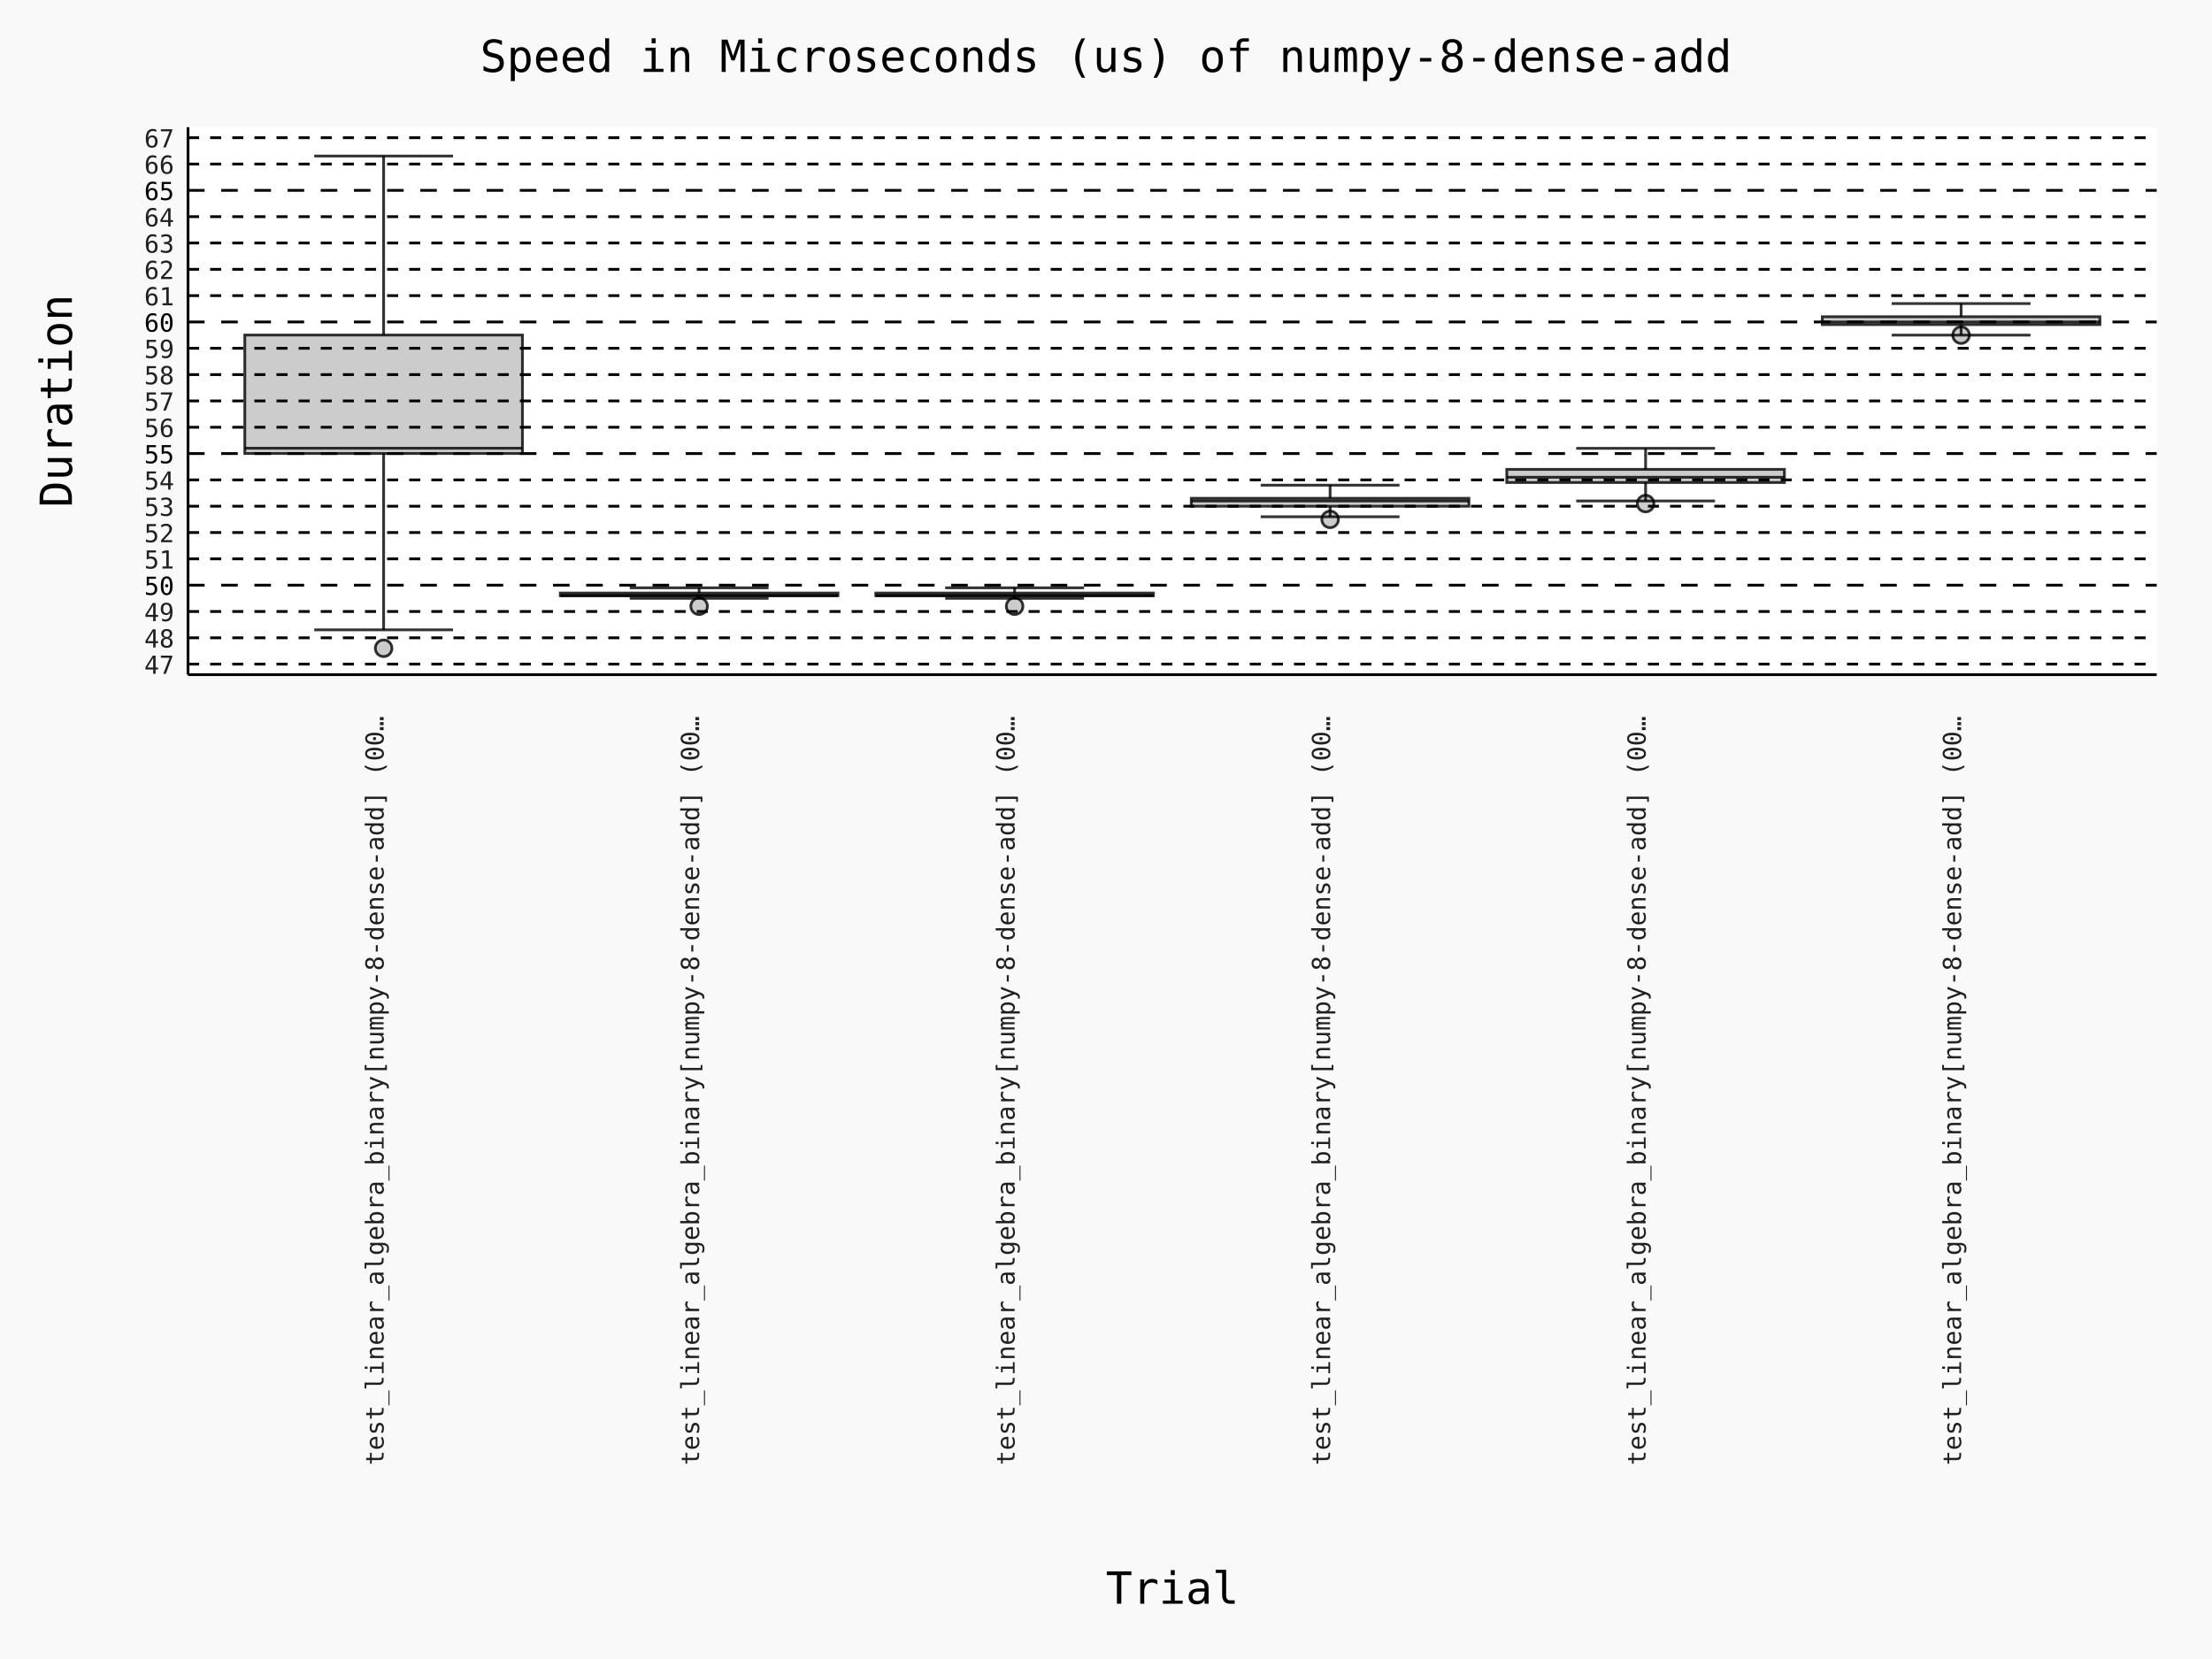
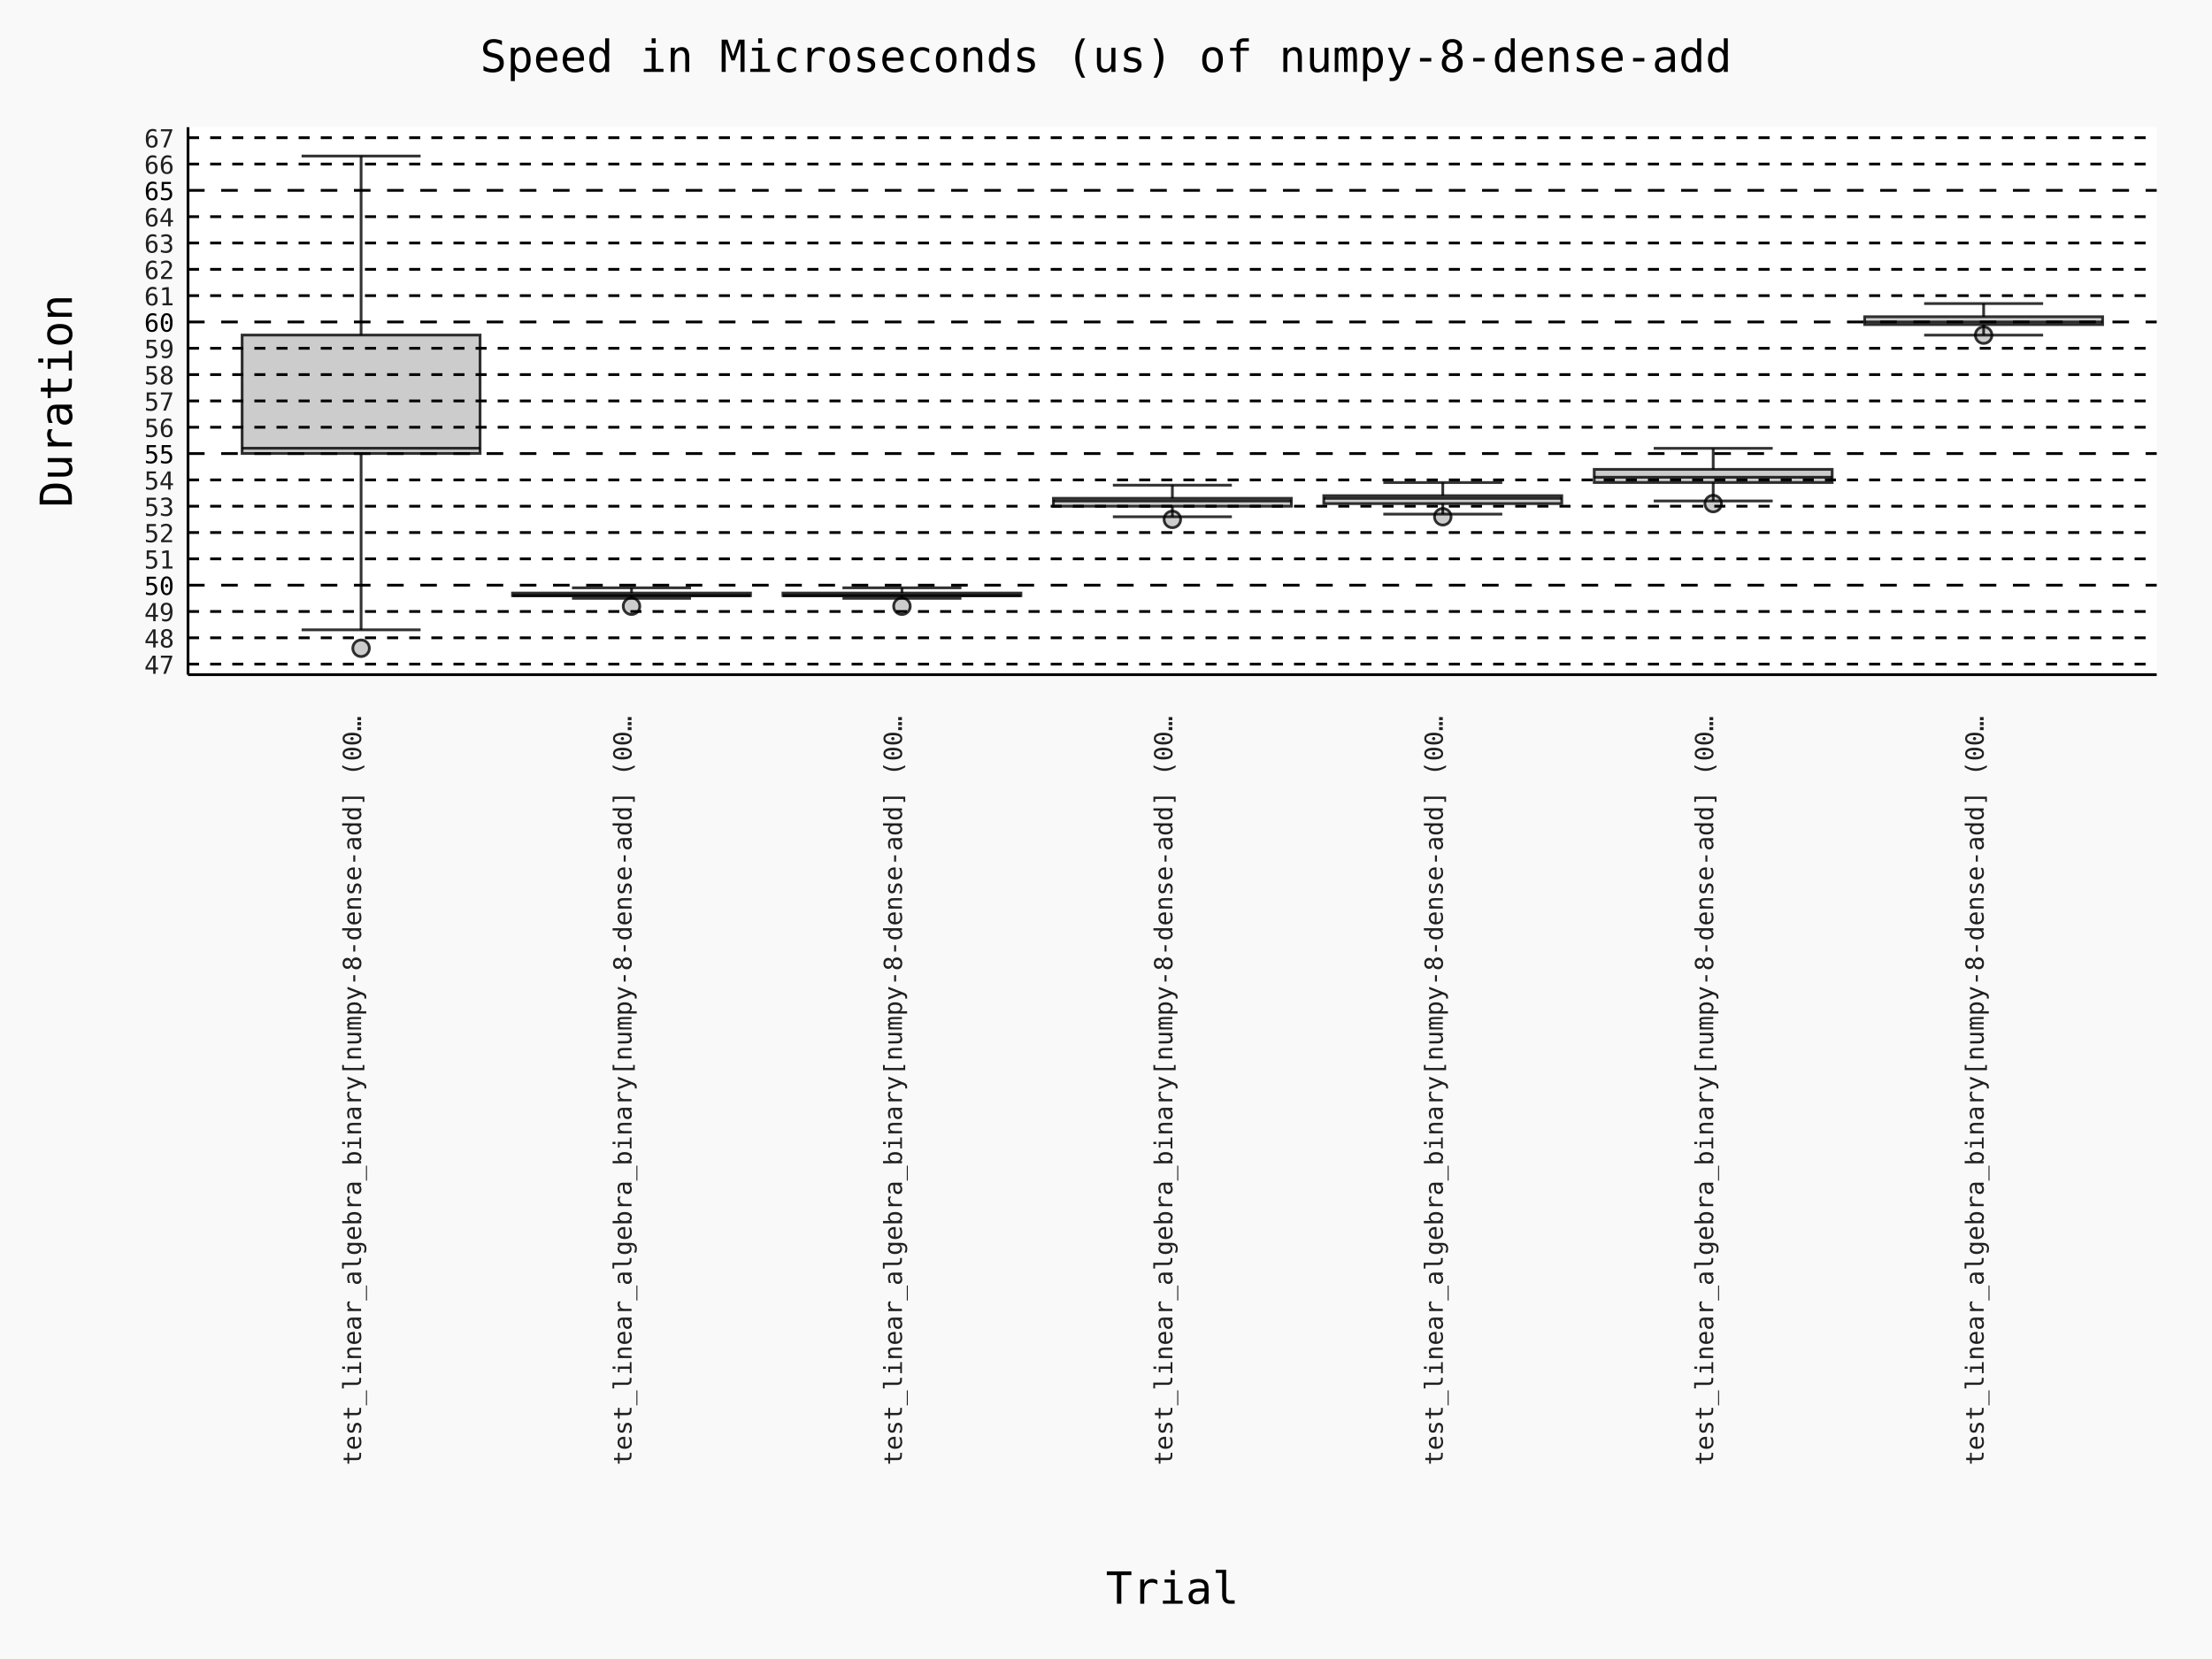
- <svg xmlns="http://www.w3.org/2000/svg" id="chart-01e339d0-4132-4e20-aaef-885c44ba703a" class="pygal-chart" viewBox="0 0 800 600">
+ <svg xmlns="http://www.w3.org/2000/svg" id="chart-b6b49fc4-6dfc-46aa-afee-424abb1f8f47" class="pygal-chart" viewBox="0 0 800 600">
  <defs>
-     <style type="text/css">#chart-01e339d0-4132-4e20-aaef-885c44ba703a{-webkit-user-select:none;-webkit-font-smoothing:antialiased;font-family:Consolas,"Deja Vu Sans Mono","Bitstream Vera Sans Mono","Courier New",monospace}#chart-01e339d0-4132-4e20-aaef-885c44ba703a .title{font-family:Consolas,"Deja Vu Sans Mono","Bitstream Vera Sans Mono","Courier New",monospace;font-size:16px}#chart-01e339d0-4132-4e20-aaef-885c44ba703a .legends .legend text{font-family:Consolas,"Deja Vu Sans Mono","Bitstream Vera Sans Mono","Courier New",monospace;font-size:14px}#chart-01e339d0-4132-4e20-aaef-885c44ba703a .axis text{font-family:Consolas,"Deja Vu Sans Mono","Bitstream Vera Sans Mono","Courier New",monospace;font-size:10px}#chart-01e339d0-4132-4e20-aaef-885c44ba703a .axis text.major{font-family:Consolas,"Deja Vu Sans Mono","Bitstream Vera Sans Mono","Courier New",monospace;font-size:10px}#chart-01e339d0-4132-4e20-aaef-885c44ba703a .text-overlay text.value{font-family:Consolas,"Deja Vu Sans Mono","Bitstream Vera Sans Mono","Courier New",monospace;font-size:16px}#chart-01e339d0-4132-4e20-aaef-885c44ba703a .text-overlay text.label{font-family:Consolas,"Deja Vu Sans Mono","Bitstream Vera Sans Mono","Courier New",monospace;font-size:10px}#chart-01e339d0-4132-4e20-aaef-885c44ba703a .tooltip{font-family:Consolas,"Deja Vu Sans Mono","Bitstream Vera Sans Mono","Courier New",monospace;font-size:14px}#chart-01e339d0-4132-4e20-aaef-885c44ba703a text.no_data{font-family:Consolas,"Deja Vu Sans Mono","Bitstream Vera Sans Mono","Courier New",monospace;font-size:64px}
- #chart-01e339d0-4132-4e20-aaef-885c44ba703a{background-color:rgba(249,249,249,1)}#chart-01e339d0-4132-4e20-aaef-885c44ba703a path,#chart-01e339d0-4132-4e20-aaef-885c44ba703a line,#chart-01e339d0-4132-4e20-aaef-885c44ba703a rect,#chart-01e339d0-4132-4e20-aaef-885c44ba703a circle{-webkit-transition:150ms;-moz-transition:150ms;transition:150ms}#chart-01e339d0-4132-4e20-aaef-885c44ba703a .graph &gt; .background{fill:rgba(249,249,249,1)}#chart-01e339d0-4132-4e20-aaef-885c44ba703a .plot &gt; .background{fill:rgba(255,255,255,1)}#chart-01e339d0-4132-4e20-aaef-885c44ba703a .graph{fill:rgba(0,0,0,.87)}#chart-01e339d0-4132-4e20-aaef-885c44ba703a text.no_data{fill:rgba(0,0,0,1)}#chart-01e339d0-4132-4e20-aaef-885c44ba703a .title{fill:rgba(0,0,0,1)}#chart-01e339d0-4132-4e20-aaef-885c44ba703a .legends .legend text{fill:rgba(0,0,0,.87)}#chart-01e339d0-4132-4e20-aaef-885c44ba703a .legends .legend:hover text{fill:rgba(0,0,0,1)}#chart-01e339d0-4132-4e20-aaef-885c44ba703a .axis .line{stroke:rgba(0,0,0,1)}#chart-01e339d0-4132-4e20-aaef-885c44ba703a .axis .guide.line{stroke:rgba(0,0,0,.54)}#chart-01e339d0-4132-4e20-aaef-885c44ba703a .axis .major.line{stroke:rgba(0,0,0,.87)}#chart-01e339d0-4132-4e20-aaef-885c44ba703a .axis text.major{fill:rgba(0,0,0,1)}#chart-01e339d0-4132-4e20-aaef-885c44ba703a .axis.y .guides:hover .guide.line,#chart-01e339d0-4132-4e20-aaef-885c44ba703a .line-graph .axis.x .guides:hover .guide.line,#chart-01e339d0-4132-4e20-aaef-885c44ba703a .stackedline-graph .axis.x .guides:hover .guide.line,#chart-01e339d0-4132-4e20-aaef-885c44ba703a .xy-graph .axis.x .guides:hover .guide.line{stroke:rgba(0,0,0,1)}#chart-01e339d0-4132-4e20-aaef-885c44ba703a .axis .guides:hover text{fill:rgba(0,0,0,1)}#chart-01e339d0-4132-4e20-aaef-885c44ba703a .reactive{fill-opacity:.7;stroke-opacity:.8;stroke-width:1}#chart-01e339d0-4132-4e20-aaef-885c44ba703a .ci{stroke:rgba(0,0,0,.87)}#chart-01e339d0-4132-4e20-aaef-885c44ba703a .reactive.active,#chart-01e339d0-4132-4e20-aaef-885c44ba703a .active .reactive{fill-opacity:.8;stroke-opacity:.9;stroke-width:4}#chart-01e339d0-4132-4e20-aaef-885c44ba703a .ci .reactive.active{stroke-width:1.5}#chart-01e339d0-4132-4e20-aaef-885c44ba703a .series text{fill:rgba(0,0,0,1)}#chart-01e339d0-4132-4e20-aaef-885c44ba703a .tooltip rect{fill:rgba(255,255,255,1);stroke:rgba(0,0,0,1);-webkit-transition:opacity 150ms;-moz-transition:opacity 150ms;transition:opacity 150ms}#chart-01e339d0-4132-4e20-aaef-885c44ba703a .tooltip .label{fill:rgba(0,0,0,.87)}#chart-01e339d0-4132-4e20-aaef-885c44ba703a .tooltip .label{fill:rgba(0,0,0,.87)}#chart-01e339d0-4132-4e20-aaef-885c44ba703a .tooltip .legend{font-size:.8em;fill:rgba(0,0,0,.54)}#chart-01e339d0-4132-4e20-aaef-885c44ba703a .tooltip .x_label{font-size:.6em;fill:rgba(0,0,0,1)}#chart-01e339d0-4132-4e20-aaef-885c44ba703a .tooltip .xlink{font-size:.5em;text-decoration:underline}#chart-01e339d0-4132-4e20-aaef-885c44ba703a .tooltip .value{font-size:1.5em}#chart-01e339d0-4132-4e20-aaef-885c44ba703a .bound{font-size:.5em}#chart-01e339d0-4132-4e20-aaef-885c44ba703a .max-value{font-size:.75em;fill:rgba(0,0,0,.54)}#chart-01e339d0-4132-4e20-aaef-885c44ba703a .map-element{fill:rgba(255,255,255,1);stroke:rgba(0,0,0,.54) !important}#chart-01e339d0-4132-4e20-aaef-885c44ba703a .map-element .reactive{fill-opacity:inherit;stroke-opacity:inherit}#chart-01e339d0-4132-4e20-aaef-885c44ba703a .color-0,#chart-01e339d0-4132-4e20-aaef-885c44ba703a .color-0 a:visited{stroke:#000000;fill:#000000}#chart-01e339d0-4132-4e20-aaef-885c44ba703a .color-1,#chart-01e339d0-4132-4e20-aaef-885c44ba703a .color-1 a:visited{stroke:#000000;fill:#000000}#chart-01e339d0-4132-4e20-aaef-885c44ba703a .color-2,#chart-01e339d0-4132-4e20-aaef-885c44ba703a .color-2 a:visited{stroke:#000000;fill:#000000}#chart-01e339d0-4132-4e20-aaef-885c44ba703a .color-3,#chart-01e339d0-4132-4e20-aaef-885c44ba703a .color-3 a:visited{stroke:#000000;fill:#000000}#chart-01e339d0-4132-4e20-aaef-885c44ba703a .color-4,#chart-01e339d0-4132-4e20-aaef-885c44ba703a .color-4 a:visited{stroke:#000000;fill:#000000}#chart-01e339d0-4132-4e20-aaef-885c44ba703a .color-5,#chart-01e339d0-4132-4e20-aaef-885c44ba703a .color-5 a:visited{stroke:#000000;fill:#000000}#chart-01e339d0-4132-4e20-aaef-885c44ba703a .text-overlay .color-0 text{fill:white}#chart-01e339d0-4132-4e20-aaef-885c44ba703a .text-overlay .color-1 text{fill:white}#chart-01e339d0-4132-4e20-aaef-885c44ba703a .text-overlay .color-2 text{fill:white}#chart-01e339d0-4132-4e20-aaef-885c44ba703a .text-overlay .color-3 text{fill:white}#chart-01e339d0-4132-4e20-aaef-885c44ba703a .text-overlay .color-4 text{fill:white}#chart-01e339d0-4132-4e20-aaef-885c44ba703a .text-overlay .color-5 text{fill:white}
- #chart-01e339d0-4132-4e20-aaef-885c44ba703a text.no_data{text-anchor:middle}#chart-01e339d0-4132-4e20-aaef-885c44ba703a .guide.line{fill:none}#chart-01e339d0-4132-4e20-aaef-885c44ba703a .centered{text-anchor:middle}#chart-01e339d0-4132-4e20-aaef-885c44ba703a .title{text-anchor:middle}#chart-01e339d0-4132-4e20-aaef-885c44ba703a .legends .legend text{fill-opacity:1}#chart-01e339d0-4132-4e20-aaef-885c44ba703a .axis.x text{text-anchor:middle}#chart-01e339d0-4132-4e20-aaef-885c44ba703a .axis.x:not(.web) text[transform]{text-anchor:start}#chart-01e339d0-4132-4e20-aaef-885c44ba703a .axis.x:not(.web) text[transform].backwards{text-anchor:end}#chart-01e339d0-4132-4e20-aaef-885c44ba703a .axis.y text{text-anchor:end}#chart-01e339d0-4132-4e20-aaef-885c44ba703a .axis.y text[transform].backwards{text-anchor:start}#chart-01e339d0-4132-4e20-aaef-885c44ba703a .axis.y2 text{text-anchor:start}#chart-01e339d0-4132-4e20-aaef-885c44ba703a .axis.y2 text[transform].backwards{text-anchor:end}#chart-01e339d0-4132-4e20-aaef-885c44ba703a .axis .guide.line{stroke-dasharray:4,4;stroke:black}#chart-01e339d0-4132-4e20-aaef-885c44ba703a .axis .major.guide.line{stroke-dasharray:6,6;stroke:black}#chart-01e339d0-4132-4e20-aaef-885c44ba703a .horizontal .axis.y .guide.line,#chart-01e339d0-4132-4e20-aaef-885c44ba703a .horizontal .axis.y2 .guide.line,#chart-01e339d0-4132-4e20-aaef-885c44ba703a .vertical .axis.x .guide.line{opacity:0}#chart-01e339d0-4132-4e20-aaef-885c44ba703a .horizontal .axis.always_show .guide.line,#chart-01e339d0-4132-4e20-aaef-885c44ba703a .vertical .axis.always_show .guide.line{opacity:1 !important}#chart-01e339d0-4132-4e20-aaef-885c44ba703a .axis.y .guides:hover .guide.line,#chart-01e339d0-4132-4e20-aaef-885c44ba703a .axis.y2 .guides:hover .guide.line,#chart-01e339d0-4132-4e20-aaef-885c44ba703a .axis.x .guides:hover .guide.line{opacity:1}#chart-01e339d0-4132-4e20-aaef-885c44ba703a .axis .guides:hover text{opacity:1}#chart-01e339d0-4132-4e20-aaef-885c44ba703a .nofill{fill:none}#chart-01e339d0-4132-4e20-aaef-885c44ba703a .subtle-fill{fill-opacity:.2}#chart-01e339d0-4132-4e20-aaef-885c44ba703a .dot{stroke-width:1px;fill-opacity:1;stroke-opacity:1}#chart-01e339d0-4132-4e20-aaef-885c44ba703a .dot.active{stroke-width:5px}#chart-01e339d0-4132-4e20-aaef-885c44ba703a .dot.negative{fill:transparent}#chart-01e339d0-4132-4e20-aaef-885c44ba703a text,#chart-01e339d0-4132-4e20-aaef-885c44ba703a tspan{stroke:none !important}#chart-01e339d0-4132-4e20-aaef-885c44ba703a .series text.active{opacity:1}#chart-01e339d0-4132-4e20-aaef-885c44ba703a .tooltip rect{fill-opacity:.95;stroke-width:.5}#chart-01e339d0-4132-4e20-aaef-885c44ba703a .tooltip text{fill-opacity:1}#chart-01e339d0-4132-4e20-aaef-885c44ba703a .showable{visibility:hidden}#chart-01e339d0-4132-4e20-aaef-885c44ba703a .showable.shown{visibility:visible}#chart-01e339d0-4132-4e20-aaef-885c44ba703a .gauge-background{fill:rgba(229,229,229,1);stroke:none}#chart-01e339d0-4132-4e20-aaef-885c44ba703a .bg-lines{stroke:rgba(249,249,249,1);stroke-width:2px}
+     <style type="text/css">#chart-b6b49fc4-6dfc-46aa-afee-424abb1f8f47{-webkit-user-select:none;-webkit-font-smoothing:antialiased;font-family:Consolas,"Deja Vu Sans Mono","Bitstream Vera Sans Mono","Courier New",monospace}#chart-b6b49fc4-6dfc-46aa-afee-424abb1f8f47 .title{font-family:Consolas,"Deja Vu Sans Mono","Bitstream Vera Sans Mono","Courier New",monospace;font-size:16px}#chart-b6b49fc4-6dfc-46aa-afee-424abb1f8f47 .legends .legend text{font-family:Consolas,"Deja Vu Sans Mono","Bitstream Vera Sans Mono","Courier New",monospace;font-size:14px}#chart-b6b49fc4-6dfc-46aa-afee-424abb1f8f47 .axis text{font-family:Consolas,"Deja Vu Sans Mono","Bitstream Vera Sans Mono","Courier New",monospace;font-size:10px}#chart-b6b49fc4-6dfc-46aa-afee-424abb1f8f47 .axis text.major{font-family:Consolas,"Deja Vu Sans Mono","Bitstream Vera Sans Mono","Courier New",monospace;font-size:10px}#chart-b6b49fc4-6dfc-46aa-afee-424abb1f8f47 .text-overlay text.value{font-family:Consolas,"Deja Vu Sans Mono","Bitstream Vera Sans Mono","Courier New",monospace;font-size:16px}#chart-b6b49fc4-6dfc-46aa-afee-424abb1f8f47 .text-overlay text.label{font-family:Consolas,"Deja Vu Sans Mono","Bitstream Vera Sans Mono","Courier New",monospace;font-size:10px}#chart-b6b49fc4-6dfc-46aa-afee-424abb1f8f47 .tooltip{font-family:Consolas,"Deja Vu Sans Mono","Bitstream Vera Sans Mono","Courier New",monospace;font-size:14px}#chart-b6b49fc4-6dfc-46aa-afee-424abb1f8f47 text.no_data{font-family:Consolas,"Deja Vu Sans Mono","Bitstream Vera Sans Mono","Courier New",monospace;font-size:64px}
+ #chart-b6b49fc4-6dfc-46aa-afee-424abb1f8f47{background-color:rgba(249,249,249,1)}#chart-b6b49fc4-6dfc-46aa-afee-424abb1f8f47 path,#chart-b6b49fc4-6dfc-46aa-afee-424abb1f8f47 line,#chart-b6b49fc4-6dfc-46aa-afee-424abb1f8f47 rect,#chart-b6b49fc4-6dfc-46aa-afee-424abb1f8f47 circle{-webkit-transition:150ms;-moz-transition:150ms;transition:150ms}#chart-b6b49fc4-6dfc-46aa-afee-424abb1f8f47 .graph &gt; .background{fill:rgba(249,249,249,1)}#chart-b6b49fc4-6dfc-46aa-afee-424abb1f8f47 .plot &gt; .background{fill:rgba(255,255,255,1)}#chart-b6b49fc4-6dfc-46aa-afee-424abb1f8f47 .graph{fill:rgba(0,0,0,.87)}#chart-b6b49fc4-6dfc-46aa-afee-424abb1f8f47 text.no_data{fill:rgba(0,0,0,1)}#chart-b6b49fc4-6dfc-46aa-afee-424abb1f8f47 .title{fill:rgba(0,0,0,1)}#chart-b6b49fc4-6dfc-46aa-afee-424abb1f8f47 .legends .legend text{fill:rgba(0,0,0,.87)}#chart-b6b49fc4-6dfc-46aa-afee-424abb1f8f47 .legends .legend:hover text{fill:rgba(0,0,0,1)}#chart-b6b49fc4-6dfc-46aa-afee-424abb1f8f47 .axis .line{stroke:rgba(0,0,0,1)}#chart-b6b49fc4-6dfc-46aa-afee-424abb1f8f47 .axis .guide.line{stroke:rgba(0,0,0,.54)}#chart-b6b49fc4-6dfc-46aa-afee-424abb1f8f47 .axis .major.line{stroke:rgba(0,0,0,.87)}#chart-b6b49fc4-6dfc-46aa-afee-424abb1f8f47 .axis text.major{fill:rgba(0,0,0,1)}#chart-b6b49fc4-6dfc-46aa-afee-424abb1f8f47 .axis.y .guides:hover .guide.line,#chart-b6b49fc4-6dfc-46aa-afee-424abb1f8f47 .line-graph .axis.x .guides:hover .guide.line,#chart-b6b49fc4-6dfc-46aa-afee-424abb1f8f47 .stackedline-graph .axis.x .guides:hover .guide.line,#chart-b6b49fc4-6dfc-46aa-afee-424abb1f8f47 .xy-graph .axis.x .guides:hover .guide.line{stroke:rgba(0,0,0,1)}#chart-b6b49fc4-6dfc-46aa-afee-424abb1f8f47 .axis .guides:hover text{fill:rgba(0,0,0,1)}#chart-b6b49fc4-6dfc-46aa-afee-424abb1f8f47 .reactive{fill-opacity:.7;stroke-opacity:.8;stroke-width:1}#chart-b6b49fc4-6dfc-46aa-afee-424abb1f8f47 .ci{stroke:rgba(0,0,0,.87)}#chart-b6b49fc4-6dfc-46aa-afee-424abb1f8f47 .reactive.active,#chart-b6b49fc4-6dfc-46aa-afee-424abb1f8f47 .active .reactive{fill-opacity:.8;stroke-opacity:.9;stroke-width:4}#chart-b6b49fc4-6dfc-46aa-afee-424abb1f8f47 .ci .reactive.active{stroke-width:1.5}#chart-b6b49fc4-6dfc-46aa-afee-424abb1f8f47 .series text{fill:rgba(0,0,0,1)}#chart-b6b49fc4-6dfc-46aa-afee-424abb1f8f47 .tooltip rect{fill:rgba(255,255,255,1);stroke:rgba(0,0,0,1);-webkit-transition:opacity 150ms;-moz-transition:opacity 150ms;transition:opacity 150ms}#chart-b6b49fc4-6dfc-46aa-afee-424abb1f8f47 .tooltip .label{fill:rgba(0,0,0,.87)}#chart-b6b49fc4-6dfc-46aa-afee-424abb1f8f47 .tooltip .label{fill:rgba(0,0,0,.87)}#chart-b6b49fc4-6dfc-46aa-afee-424abb1f8f47 .tooltip .legend{font-size:.8em;fill:rgba(0,0,0,.54)}#chart-b6b49fc4-6dfc-46aa-afee-424abb1f8f47 .tooltip .x_label{font-size:.6em;fill:rgba(0,0,0,1)}#chart-b6b49fc4-6dfc-46aa-afee-424abb1f8f47 .tooltip .xlink{font-size:.5em;text-decoration:underline}#chart-b6b49fc4-6dfc-46aa-afee-424abb1f8f47 .tooltip .value{font-size:1.5em}#chart-b6b49fc4-6dfc-46aa-afee-424abb1f8f47 .bound{font-size:.5em}#chart-b6b49fc4-6dfc-46aa-afee-424abb1f8f47 .max-value{font-size:.75em;fill:rgba(0,0,0,.54)}#chart-b6b49fc4-6dfc-46aa-afee-424abb1f8f47 .map-element{fill:rgba(255,255,255,1);stroke:rgba(0,0,0,.54) !important}#chart-b6b49fc4-6dfc-46aa-afee-424abb1f8f47 .map-element .reactive{fill-opacity:inherit;stroke-opacity:inherit}#chart-b6b49fc4-6dfc-46aa-afee-424abb1f8f47 .color-0,#chart-b6b49fc4-6dfc-46aa-afee-424abb1f8f47 .color-0 a:visited{stroke:#000000;fill:#000000}#chart-b6b49fc4-6dfc-46aa-afee-424abb1f8f47 .color-1,#chart-b6b49fc4-6dfc-46aa-afee-424abb1f8f47 .color-1 a:visited{stroke:#000000;fill:#000000}#chart-b6b49fc4-6dfc-46aa-afee-424abb1f8f47 .color-2,#chart-b6b49fc4-6dfc-46aa-afee-424abb1f8f47 .color-2 a:visited{stroke:#000000;fill:#000000}#chart-b6b49fc4-6dfc-46aa-afee-424abb1f8f47 .color-3,#chart-b6b49fc4-6dfc-46aa-afee-424abb1f8f47 .color-3 a:visited{stroke:#000000;fill:#000000}#chart-b6b49fc4-6dfc-46aa-afee-424abb1f8f47 .color-4,#chart-b6b49fc4-6dfc-46aa-afee-424abb1f8f47 .color-4 a:visited{stroke:#000000;fill:#000000}#chart-b6b49fc4-6dfc-46aa-afee-424abb1f8f47 .color-5,#chart-b6b49fc4-6dfc-46aa-afee-424abb1f8f47 .color-5 a:visited{stroke:#000000;fill:#000000}#chart-b6b49fc4-6dfc-46aa-afee-424abb1f8f47 .color-6,#chart-b6b49fc4-6dfc-46aa-afee-424abb1f8f47 .color-6 a:visited{stroke:#000000;fill:#000000}#chart-b6b49fc4-6dfc-46aa-afee-424abb1f8f47 .text-overlay .color-0 text{fill:white}#chart-b6b49fc4-6dfc-46aa-afee-424abb1f8f47 .text-overlay .color-1 text{fill:white}#chart-b6b49fc4-6dfc-46aa-afee-424abb1f8f47 .text-overlay .color-2 text{fill:white}#chart-b6b49fc4-6dfc-46aa-afee-424abb1f8f47 .text-overlay .color-3 text{fill:white}#chart-b6b49fc4-6dfc-46aa-afee-424abb1f8f47 .text-overlay .color-4 text{fill:white}#chart-b6b49fc4-6dfc-46aa-afee-424abb1f8f47 .text-overlay .color-5 text{fill:white}#chart-b6b49fc4-6dfc-46aa-afee-424abb1f8f47 .text-overlay .color-6 text{fill:white}
+ #chart-b6b49fc4-6dfc-46aa-afee-424abb1f8f47 text.no_data{text-anchor:middle}#chart-b6b49fc4-6dfc-46aa-afee-424abb1f8f47 .guide.line{fill:none}#chart-b6b49fc4-6dfc-46aa-afee-424abb1f8f47 .centered{text-anchor:middle}#chart-b6b49fc4-6dfc-46aa-afee-424abb1f8f47 .title{text-anchor:middle}#chart-b6b49fc4-6dfc-46aa-afee-424abb1f8f47 .legends .legend text{fill-opacity:1}#chart-b6b49fc4-6dfc-46aa-afee-424abb1f8f47 .axis.x text{text-anchor:middle}#chart-b6b49fc4-6dfc-46aa-afee-424abb1f8f47 .axis.x:not(.web) text[transform]{text-anchor:start}#chart-b6b49fc4-6dfc-46aa-afee-424abb1f8f47 .axis.x:not(.web) text[transform].backwards{text-anchor:end}#chart-b6b49fc4-6dfc-46aa-afee-424abb1f8f47 .axis.y text{text-anchor:end}#chart-b6b49fc4-6dfc-46aa-afee-424abb1f8f47 .axis.y text[transform].backwards{text-anchor:start}#chart-b6b49fc4-6dfc-46aa-afee-424abb1f8f47 .axis.y2 text{text-anchor:start}#chart-b6b49fc4-6dfc-46aa-afee-424abb1f8f47 .axis.y2 text[transform].backwards{text-anchor:end}#chart-b6b49fc4-6dfc-46aa-afee-424abb1f8f47 .axis .guide.line{stroke-dasharray:4,4;stroke:black}#chart-b6b49fc4-6dfc-46aa-afee-424abb1f8f47 .axis .major.guide.line{stroke-dasharray:6,6;stroke:black}#chart-b6b49fc4-6dfc-46aa-afee-424abb1f8f47 .horizontal .axis.y .guide.line,#chart-b6b49fc4-6dfc-46aa-afee-424abb1f8f47 .horizontal .axis.y2 .guide.line,#chart-b6b49fc4-6dfc-46aa-afee-424abb1f8f47 .vertical .axis.x .guide.line{opacity:0}#chart-b6b49fc4-6dfc-46aa-afee-424abb1f8f47 .horizontal .axis.always_show .guide.line,#chart-b6b49fc4-6dfc-46aa-afee-424abb1f8f47 .vertical .axis.always_show .guide.line{opacity:1 !important}#chart-b6b49fc4-6dfc-46aa-afee-424abb1f8f47 .axis.y .guides:hover .guide.line,#chart-b6b49fc4-6dfc-46aa-afee-424abb1f8f47 .axis.y2 .guides:hover .guide.line,#chart-b6b49fc4-6dfc-46aa-afee-424abb1f8f47 .axis.x .guides:hover .guide.line{opacity:1}#chart-b6b49fc4-6dfc-46aa-afee-424abb1f8f47 .axis .guides:hover text{opacity:1}#chart-b6b49fc4-6dfc-46aa-afee-424abb1f8f47 .nofill{fill:none}#chart-b6b49fc4-6dfc-46aa-afee-424abb1f8f47 .subtle-fill{fill-opacity:.2}#chart-b6b49fc4-6dfc-46aa-afee-424abb1f8f47 .dot{stroke-width:1px;fill-opacity:1;stroke-opacity:1}#chart-b6b49fc4-6dfc-46aa-afee-424abb1f8f47 .dot.active{stroke-width:5px}#chart-b6b49fc4-6dfc-46aa-afee-424abb1f8f47 .dot.negative{fill:transparent}#chart-b6b49fc4-6dfc-46aa-afee-424abb1f8f47 text,#chart-b6b49fc4-6dfc-46aa-afee-424abb1f8f47 tspan{stroke:none !important}#chart-b6b49fc4-6dfc-46aa-afee-424abb1f8f47 .series text.active{opacity:1}#chart-b6b49fc4-6dfc-46aa-afee-424abb1f8f47 .tooltip rect{fill-opacity:.95;stroke-width:.5}#chart-b6b49fc4-6dfc-46aa-afee-424abb1f8f47 .tooltip text{fill-opacity:1}#chart-b6b49fc4-6dfc-46aa-afee-424abb1f8f47 .showable{visibility:hidden}#chart-b6b49fc4-6dfc-46aa-afee-424abb1f8f47 .showable.shown{visibility:visible}#chart-b6b49fc4-6dfc-46aa-afee-424abb1f8f47 .gauge-background{fill:rgba(229,229,229,1);stroke:none}#chart-b6b49fc4-6dfc-46aa-afee-424abb1f8f47 .bg-lines{stroke:rgba(249,249,249,1);stroke-width:2px}
.tooltip .value{font-size:1em !important}.axis text{font-size:9px !important}</style>
  </defs>
  <g class="graph custombox-graph vertical">
    <rect x="0" y="0" width="800" height="600" class="background" />
    <g transform="translate(68, 46)" class="plot">
      <rect x="0" y="0" width="712.0" height="198.0" class="background" />
      <g class="axis y always_show">
        <path d="M0 198 h712" class="line" />
        <g class="guides">
          <path d="M0 194.192 h712" class="guide line" />
          <text x="-5" y="197.692" class="">47</text>
        </g>
        <g class="guides">
          <path d="M0 184.673 h712" class="guide line" />
          <text x="-5" y="188.173" class="">48</text>
        </g>
        <g class="guides">
          <path d="M0 175.154 h712" class="guide line" />
          <text x="-5" y="178.654" class="">49</text>
        </g>
        <g class="guides">
          <path d="M0 165.635 h712" class="major guide line" />
          <text x="-5" y="169.135" class="major">50</text>
        </g>
        <g class="guides">
          <path d="M0 156.115 h712" class="guide line" />
          <text x="-5" y="159.615" class="">51</text>
        </g>
        <g class="guides">
          <path d="M0 146.596 h712" class="guide line" />
          <text x="-5" y="150.096" class="">52</text>
        </g>
        <g class="guides">
          <path d="M0 137.077 h712" class="guide line" />
          <text x="-5" y="140.577" class="">53</text>
        </g>
        <g class="guides">
          <path d="M0 127.558 h712" class="guide line" />
          <text x="-5" y="131.058" class="">54</text>
        </g>
        <g class="guides">
          <path d="M0 118.038 h712" class="major guide line" />
          <text x="-5" y="121.538" class="major">55</text>
        </g>
        <g class="guides">
          <path d="M0 108.519 h712" class="guide line" />
          <text x="-5" y="112.019" class="">56</text>
        </g>
        <g class="guides">
          <path d="M0 99 h712" class="guide line" />
          <text x="-5" y="102.5" class="">57</text>
        </g>
        <g class="guides">
          <path d="M0 89.481 h712" class="guide line" />
          <text x="-5" y="92.981" class="">58</text>
        </g>
        <g class="guides">
          <path d="M0 79.962 h712" class="guide line" />
          <text x="-5" y="83.462" class="">59</text>
        </g>
        <g class="guides">
          <path d="M0 70.442 h712" class="major guide line" />
          <text x="-5" y="73.942" class="major">60</text>
        </g>
        <g class="guides">
          <path d="M0 60.923 h712" class="guide line" />
          <text x="-5" y="64.423" class="">61</text>
        </g>
        <g class="guides">
          <path d="M0 51.404 h712" class="guide line" />
          <text x="-5" y="54.904" class="">62</text>
        </g>
        <g class="guides">
          <path d="M0 41.885 h712" class="guide line" />
          <text x="-5" y="45.385" class="">63</text>
        </g>
        <g class="guides">
          <path d="M0 32.365 h712" class="guide line" />
          <text x="-5" y="35.865" class="">64</text>
        </g>
        <g class="guides">
          <path d="M0 22.846 h712" class="major guide line" />
          <text x="-5" y="26.346" class="major">65</text>
        </g>
        <g class="guides">
          <path d="M0 13.327 h712" class="guide line" />
          <text x="-5" y="16.827" class="">66</text>
        </g>
        <g class="guides">
          <path d="M0 3.808 h712" class="guide line" />
          <text x="-5" y="7.308" class="">67</text>
        </g>
      </g>
      <g class="axis x">
        <path d="M0 0 v198" class="line" />
        <g class="guides">
-           <path d="M70.744 0 v198" class="guide line" />
-           <text x="70.744" y="213.0" class="backwards" transform="rotate(270 70.74359 213)">test_linear_algebra_binary[numpy-8-dense-add] (00…</text>
-         </g>
-         <g class="guides">
-           <path d="M184.846 0 v198" class="guide line" />
-           <text x="184.846" y="213.0" class="backwards" transform="rotate(270 184.8462 213)">test_linear_algebra_binary[numpy-8-dense-add] (00…</text>
-         </g>
-         <g class="guides">
-           <path d="M298.949 0 v198" class="guide line" />
-           <text x="298.949" y="213.0" class="backwards" transform="rotate(270 298.9487 213)">test_linear_algebra_binary[numpy-8-dense-add] (00…</text>
-         </g>
-         <g class="guides">
-           <path d="M413.051 0 v198" class="guide line" />
-           <text x="413.051" y="213.0" class="backwards" transform="rotate(270 413.0513 213)">test_linear_algebra_binary[numpy-8-dense-add] (00…</text>
-         </g>
-         <g class="guides">
-           <path d="M527.154 0 v198" class="guide line" />
-           <text x="527.154" y="213.0" class="backwards" transform="rotate(270 527.1538 213)">test_linear_algebra_binary[numpy-8-dense-add] (00…</text>
-         </g>
-         <g class="guides">
-           <path d="M641.256 0 v198" class="guide line" />
-           <text x="641.256" y="213.0" class="backwards" transform="rotate(270 641.2564 213)">test_linear_algebra_binary[numpy-8-dense-add] (00…</text>
+           <path d="M62.593 0 v198" class="guide line" />
+           <text x="62.593" y="213.0" class="backwards" transform="rotate(270 62.59341 213)">test_linear_algebra_binary[numpy-8-dense-add] (00…</text>
+         </g>
+         <g class="guides">
+           <path d="M160.396 0 v198" class="guide line" />
+           <text x="160.396" y="213.0" class="backwards" transform="rotate(270 160.3956 213)">test_linear_algebra_binary[numpy-8-dense-add] (00…</text>
+         </g>
+         <g class="guides">
+           <path d="M258.198 0 v198" class="guide line" />
+           <text x="258.198" y="213.0" class="backwards" transform="rotate(270 258.1978 213)">test_linear_algebra_binary[numpy-8-dense-add] (00…</text>
+         </g>
+         <g class="guides">
+           <path d="M356 0 v198" class="guide line" />
+           <text x="356.0" y="213.0" class="backwards" transform="rotate(270 356 213)">test_linear_algebra_binary[numpy-8-dense-add] (00…</text>
+         </g>
+         <g class="guides">
+           <path d="M453.802 0 v198" class="guide line" />
+           <text x="453.802" y="213.0" class="backwards" transform="rotate(270 453.8022 213)">test_linear_algebra_binary[numpy-8-dense-add] (00…</text>
+         </g>
+         <g class="guides">
+           <path d="M551.604 0 v198" class="guide line" />
+           <text x="551.604" y="213.0" class="backwards" transform="rotate(270 551.6044 213)">test_linear_algebra_binary[numpy-8-dense-add] (00…</text>
+         </g>
+         <g class="guides">
+           <path d="M649.407 0 v198" class="guide line" />
+           <text x="649.407" y="213.0" class="backwards" transform="rotate(270 649.4066 213)">test_linear_algebra_binary[numpy-8-dense-add] (00…</text>
        </g>
      </g>
      <g class="series serie-0 color-0">
        <g class="boxes">
          <g class="box">
-             <path stroke-width="3" d="M45.641 181.789 L95.846 181.789" class="reactive tooltip-trigger" />
-             <path stroke-width="3" d="M20.538 116.106 L120.949 116.106" class="reactive tooltip-trigger" />
-             <path stroke-width="3" d="M45.641 10.433 L95.846 10.433" class="reactive tooltip-trigger" />
-             <path stroke-width="2" d="M70.744 181.789 L70.744 118.01" class="reactive tooltip-trigger" />
-             <path stroke-width="2" d="M70.744 10.433 L70.744 75.173" class="reactive tooltip-trigger" />
-             <rect x="20.538" y="75.173" height="42.837" width="100.41" class="subtle-fill reactive tooltip-trigger" />
-             <circle cx="70.744" cy="188.452" r="3" class="subtle-fill reactive tooltip-trigger" />
-             <circle cx="70.744" cy="-224.701" r="3" class="subtle-fill reactive tooltip-trigger" />
+             <path stroke-width="3" d="M41.077 181.789 L84.11 181.789" class="reactive tooltip-trigger" />
+             <path stroke-width="3" d="M19.56 116.106 L105.626 116.106" class="reactive tooltip-trigger" />
+             <path stroke-width="3" d="M41.077 10.433 L84.11 10.433" class="reactive tooltip-trigger" />
+             <path stroke-width="2" d="M62.593 181.789 L62.593 118.01" class="reactive tooltip-trigger" />
+             <path stroke-width="2" d="M62.593 10.433 L62.593 75.173" class="reactive tooltip-trigger" />
+             <rect x="19.56" y="75.173" height="42.837" width="86.066" class="subtle-fill reactive tooltip-trigger" />
+             <circle cx="62.593" cy="188.452" r="3" class="subtle-fill reactive tooltip-trigger" />
+             <circle cx="62.593" cy="-224.701" r="3" class="subtle-fill reactive tooltip-trigger" />
          </g>
        </g>
      </g>
      <g class="series serie-1 color-1">
        <g class="boxes">
          <g class="box">
-             <path stroke-width="3" d="M159.744 170.394 L209.949 170.394" class="reactive tooltip-trigger" />
-             <path stroke-width="3" d="M134.641 169.433 L235.051 169.433" class="reactive tooltip-trigger" />
-             <path stroke-width="3" d="M159.744 166.587 L209.949 166.587" class="reactive tooltip-trigger" />
-             <path stroke-width="2" d="M184.846 170.394 L184.846 169.442" class="reactive tooltip-trigger" />
-             <path stroke-width="2" d="M184.846 166.587 L184.846 168.481" class="reactive tooltip-trigger" />
-             <rect x="134.641" y="168.481" height="0.961" width="100.41" class="subtle-fill reactive tooltip-trigger" />
-             <circle cx="184.846" cy="173.25" r="3" class="subtle-fill reactive tooltip-trigger" />
-             <circle cx="184.846" cy="-305.577" r="3" class="subtle-fill reactive tooltip-trigger" />
+             <path stroke-width="3" d="M138.879 170.394 L181.912 170.394" class="reactive tooltip-trigger" />
+             <path stroke-width="3" d="M117.363 169.433 L203.429 169.433" class="reactive tooltip-trigger" />
+             <path stroke-width="3" d="M138.879 166.587 L181.912 166.587" class="reactive tooltip-trigger" />
+             <path stroke-width="2" d="M160.396 170.394 L160.396 169.442" class="reactive tooltip-trigger" />
+             <path stroke-width="2" d="M160.396 166.587 L160.396 168.481" class="reactive tooltip-trigger" />
+             <rect x="117.363" y="168.481" height="0.961" width="86.066" class="subtle-fill reactive tooltip-trigger" />
+             <circle cx="160.396" cy="173.25" r="3" class="subtle-fill reactive tooltip-trigger" />
+             <circle cx="160.396" cy="-305.577" r="3" class="subtle-fill reactive tooltip-trigger" />
          </g>
        </g>
      </g>
      <g class="series serie-2 color-2">
        <g class="boxes">
          <g class="box">
-             <path stroke-width="3" d="M273.846 170.394 L324.051 170.394" class="reactive tooltip-trigger" />
-             <path stroke-width="3" d="M248.744 169.433 L349.154 169.433" class="reactive tooltip-trigger" />
-             <path stroke-width="3" d="M273.846 166.587 L324.051 166.587" class="reactive tooltip-trigger" />
-             <path stroke-width="2" d="M298.949 170.394 L298.949 169.442" class="reactive tooltip-trigger" />
-             <path stroke-width="2" d="M298.949 166.587 L298.949 168.481" class="reactive tooltip-trigger" />
-             <rect x="248.744" y="168.481" height="0.961" width="100.41" class="subtle-fill reactive tooltip-trigger" />
-             <circle cx="298.949" cy="173.25" r="3" class="subtle-fill reactive tooltip-trigger" />
-             <circle cx="298.949" cy="-325.567" r="3" class="subtle-fill reactive tooltip-trigger" />
+             <path stroke-width="3" d="M236.681 170.394 L279.714 170.394" class="reactive tooltip-trigger" />
+             <path stroke-width="3" d="M215.165 169.433 L301.231 169.433" class="reactive tooltip-trigger" />
+             <path stroke-width="3" d="M236.681 166.587 L279.714 166.587" class="reactive tooltip-trigger" />
+             <path stroke-width="2" d="M258.198 170.394 L258.198 169.442" class="reactive tooltip-trigger" />
+             <path stroke-width="2" d="M258.198 166.587 L258.198 168.481" class="reactive tooltip-trigger" />
+             <rect x="215.165" y="168.481" height="0.961" width="86.066" class="subtle-fill reactive tooltip-trigger" />
+             <circle cx="258.198" cy="173.25" r="3" class="subtle-fill reactive tooltip-trigger" />
+             <circle cx="258.198" cy="-325.567" r="3" class="subtle-fill reactive tooltip-trigger" />
          </g>
        </g>
      </g>
      <g class="series serie-3 color-3">
        <g class="boxes">
          <g class="box">
-             <path stroke-width="3" d="M387.949 140.894 L438.154 140.894" class="reactive tooltip-trigger" />
-             <path stroke-width="3" d="M362.846 135.183 L463.256 135.183" class="reactive tooltip-trigger" />
-             <path stroke-width="3" d="M387.949 129.471 L438.154 129.471" class="reactive tooltip-trigger" />
-             <path stroke-width="2" d="M413.051 140.894 L413.051 137.086" class="reactive tooltip-trigger" />
-             <path stroke-width="2" d="M413.051 129.471 L413.051 134.221" class="reactive tooltip-trigger" />
-             <rect x="362.846" y="134.221" height="2.865" width="100.41" class="subtle-fill reactive tooltip-trigger" />
-             <circle cx="413.051" cy="141.846" r="3" class="subtle-fill reactive tooltip-trigger" />
-             <circle cx="413.051" cy="-49.49" r="3" class="subtle-fill reactive tooltip-trigger" />
+             <path stroke-width="3" d="M334.484 140.894 L377.516 140.894" class="reactive tooltip-trigger" />
+             <path stroke-width="3" d="M312.967 135.183 L399.033 135.183" class="reactive tooltip-trigger" />
+             <path stroke-width="3" d="M334.484 129.471 L377.516 129.471" class="reactive tooltip-trigger" />
+             <path stroke-width="2" d="M356 140.894 L356 137.086" class="reactive tooltip-trigger" />
+             <path stroke-width="2" d="M356 129.471 L356 134.221" class="reactive tooltip-trigger" />
+             <rect x="312.967" y="134.221" height="2.865" width="86.066" class="subtle-fill reactive tooltip-trigger" />
+             <circle cx="356" cy="141.846" r="3" class="subtle-fill reactive tooltip-trigger" />
+             <circle cx="356" cy="-49.49" r="3" class="subtle-fill reactive tooltip-trigger" />
          </g>
        </g>
      </g>
      <g class="series serie-4 color-4">
        <g class="boxes">
          <g class="box">
-             <path stroke-width="3" d="M502.051 135.183 L552.256 135.183" class="reactive tooltip-trigger" />
-             <path stroke-width="3" d="M476.949 126.606 L577.359 126.606" class="reactive tooltip-trigger" />
-             <path stroke-width="3" d="M502.051 116.144 L552.256 116.144" class="reactive tooltip-trigger" />
-             <path stroke-width="2" d="M527.154 135.183 L527.154 128.51" class="reactive tooltip-trigger" />
-             <path stroke-width="2" d="M527.154 116.144 L527.154 123.75" class="reactive tooltip-trigger" />
-             <rect x="476.949" y="123.75" height="4.76" width="100.41" class="subtle-fill reactive tooltip-trigger" />
-             <circle cx="527.154" cy="136.125" r="3" class="subtle-fill reactive tooltip-trigger" />
-             <circle cx="527.154" cy="-100.904" r="3" class="subtle-fill reactive tooltip-trigger" />
+             <path stroke-width="3" d="M432.286 139.942 L475.319 139.942" class="reactive tooltip-trigger" />
+             <path stroke-width="3" d="M410.769 134.231 L496.835 134.231" class="reactive tooltip-trigger" />
+             <path stroke-width="3" d="M432.286 128.519 L475.319 128.519" class="reactive tooltip-trigger" />
+             <path stroke-width="2" d="M453.802 139.942 L453.802 136.135" class="reactive tooltip-trigger" />
+             <path stroke-width="2" d="M453.802 128.519 L453.802 133.269" class="reactive tooltip-trigger" />
+             <rect x="410.769" y="133.269" height="2.865" width="86.066" class="subtle-fill reactive tooltip-trigger" />
+             <circle cx="453.802" cy="140.894" r="3" class="subtle-fill reactive tooltip-trigger" />
+             <circle cx="453.802" cy="-376" r="3" class="subtle-fill reactive tooltip-trigger" />
          </g>
        </g>
      </g>
      <g class="series serie-5 color-5">
        <g class="boxes">
          <g class="box">
-             <path stroke-width="3" d="M616.154 75.202 L666.359 75.202" class="reactive tooltip-trigger" />
-             <path stroke-width="3" d="M591.051 70.442 L691.462 70.442" class="reactive tooltip-trigger" />
-             <path stroke-width="3" d="M616.154 63.788 L666.359 63.788" class="reactive tooltip-trigger" />
-             <path stroke-width="2" d="M641.256 75.202 L641.256 71.394" class="reactive tooltip-trigger" />
-             <path stroke-width="2" d="M641.256 63.788 L641.256 68.548" class="reactive tooltip-trigger" />
-             <rect x="591.051" y="68.548" height="2.846" width="100.41" class="subtle-fill reactive tooltip-trigger" />
-             <circle cx="641.256" cy="75.202" r="3" class="subtle-fill reactive tooltip-trigger" />
-             <circle cx="641.256" cy="-3548.76" r="3" class="subtle-fill reactive tooltip-trigger" />
+             <path stroke-width="3" d="M530.088 135.183 L573.121 135.183" class="reactive tooltip-trigger" />
+             <path stroke-width="3" d="M508.571 126.606 L594.637 126.606" class="reactive tooltip-trigger" />
+             <path stroke-width="3" d="M530.088 116.144 L573.121 116.144" class="reactive tooltip-trigger" />
+             <path stroke-width="2" d="M551.604 135.183 L551.604 128.51" class="reactive tooltip-trigger" />
+             <path stroke-width="2" d="M551.604 116.144 L551.604 123.75" class="reactive tooltip-trigger" />
+             <rect x="508.571" y="123.75" height="4.76" width="86.066" class="subtle-fill reactive tooltip-trigger" />
+             <circle cx="551.604" cy="136.125" r="3" class="subtle-fill reactive tooltip-trigger" />
+             <circle cx="551.604" cy="-100.904" r="3" class="subtle-fill reactive tooltip-trigger" />
+           </g>
+         </g>
+       </g>
+       <g class="series serie-6 color-6">
+         <g class="boxes">
+           <g class="box">
+             <path stroke-width="3" d="M627.89 75.202 L670.923 75.202" class="reactive tooltip-trigger" />
+             <path stroke-width="3" d="M606.374 70.442 L692.44 70.442" class="reactive tooltip-trigger" />
+             <path stroke-width="3" d="M627.89 63.788 L670.923 63.788" class="reactive tooltip-trigger" />
+             <path stroke-width="2" d="M649.407 75.202 L649.407 71.394" class="reactive tooltip-trigger" />
+             <path stroke-width="2" d="M649.407 63.788 L649.407 68.548" class="reactive tooltip-trigger" />
+             <rect x="606.374" y="68.548" height="2.846" width="86.066" class="subtle-fill reactive tooltip-trigger" />
+             <circle cx="649.407" cy="75.202" r="3" class="subtle-fill reactive tooltip-trigger" />
+             <circle cx="649.407" cy="-3548.76" r="3" class="subtle-fill reactive tooltip-trigger" />
          </g>
        </g>
      </g>
    </g>
    <g class="titles">
      <text x="400.0" y="26" class="title plot_title">Speed in Microseconds (us) of numpy-8-dense-add</text>
      <text x="424.0" y="580.0" class="title">Trial</text>
      <text x="0" y="171.0" class="title" transform="rotate(-90 0 145)">Duration</text>
    </g>
    <g transform="translate(68, 46)" class="plot overlay">
      <g class="series serie-0 color-0" />
      <g class="series serie-1 color-1" />
      <g class="series serie-2 color-2" />
      <g class="series serie-3 color-3" />
      <g class="series serie-4 color-4" />
      <g class="series serie-5 color-5" />
+       <g class="series serie-6 color-6" />
    </g>
    <g transform="translate(68, 46)" class="plot text-overlay">
      <g class="series serie-0 color-0" />
      <g class="series serie-1 color-1" />
      <g class="series serie-2 color-2" />
      <g class="series serie-3 color-3" />
      <g class="series serie-4 color-4" />
      <g class="series serie-5 color-5" />
+       <g class="series serie-6 color-6" />
    </g>
    <g transform="translate(68, 46)" class="plot tooltip-overlay">
      <g transform="translate(0 0)" style="opacity: 0" class="tooltip">
        <rect rx="0" ry="0" width="0" height="0" class="tooltip-box" />
        <g class="text" />
      </g>
    </g>
  </g>
</svg>
